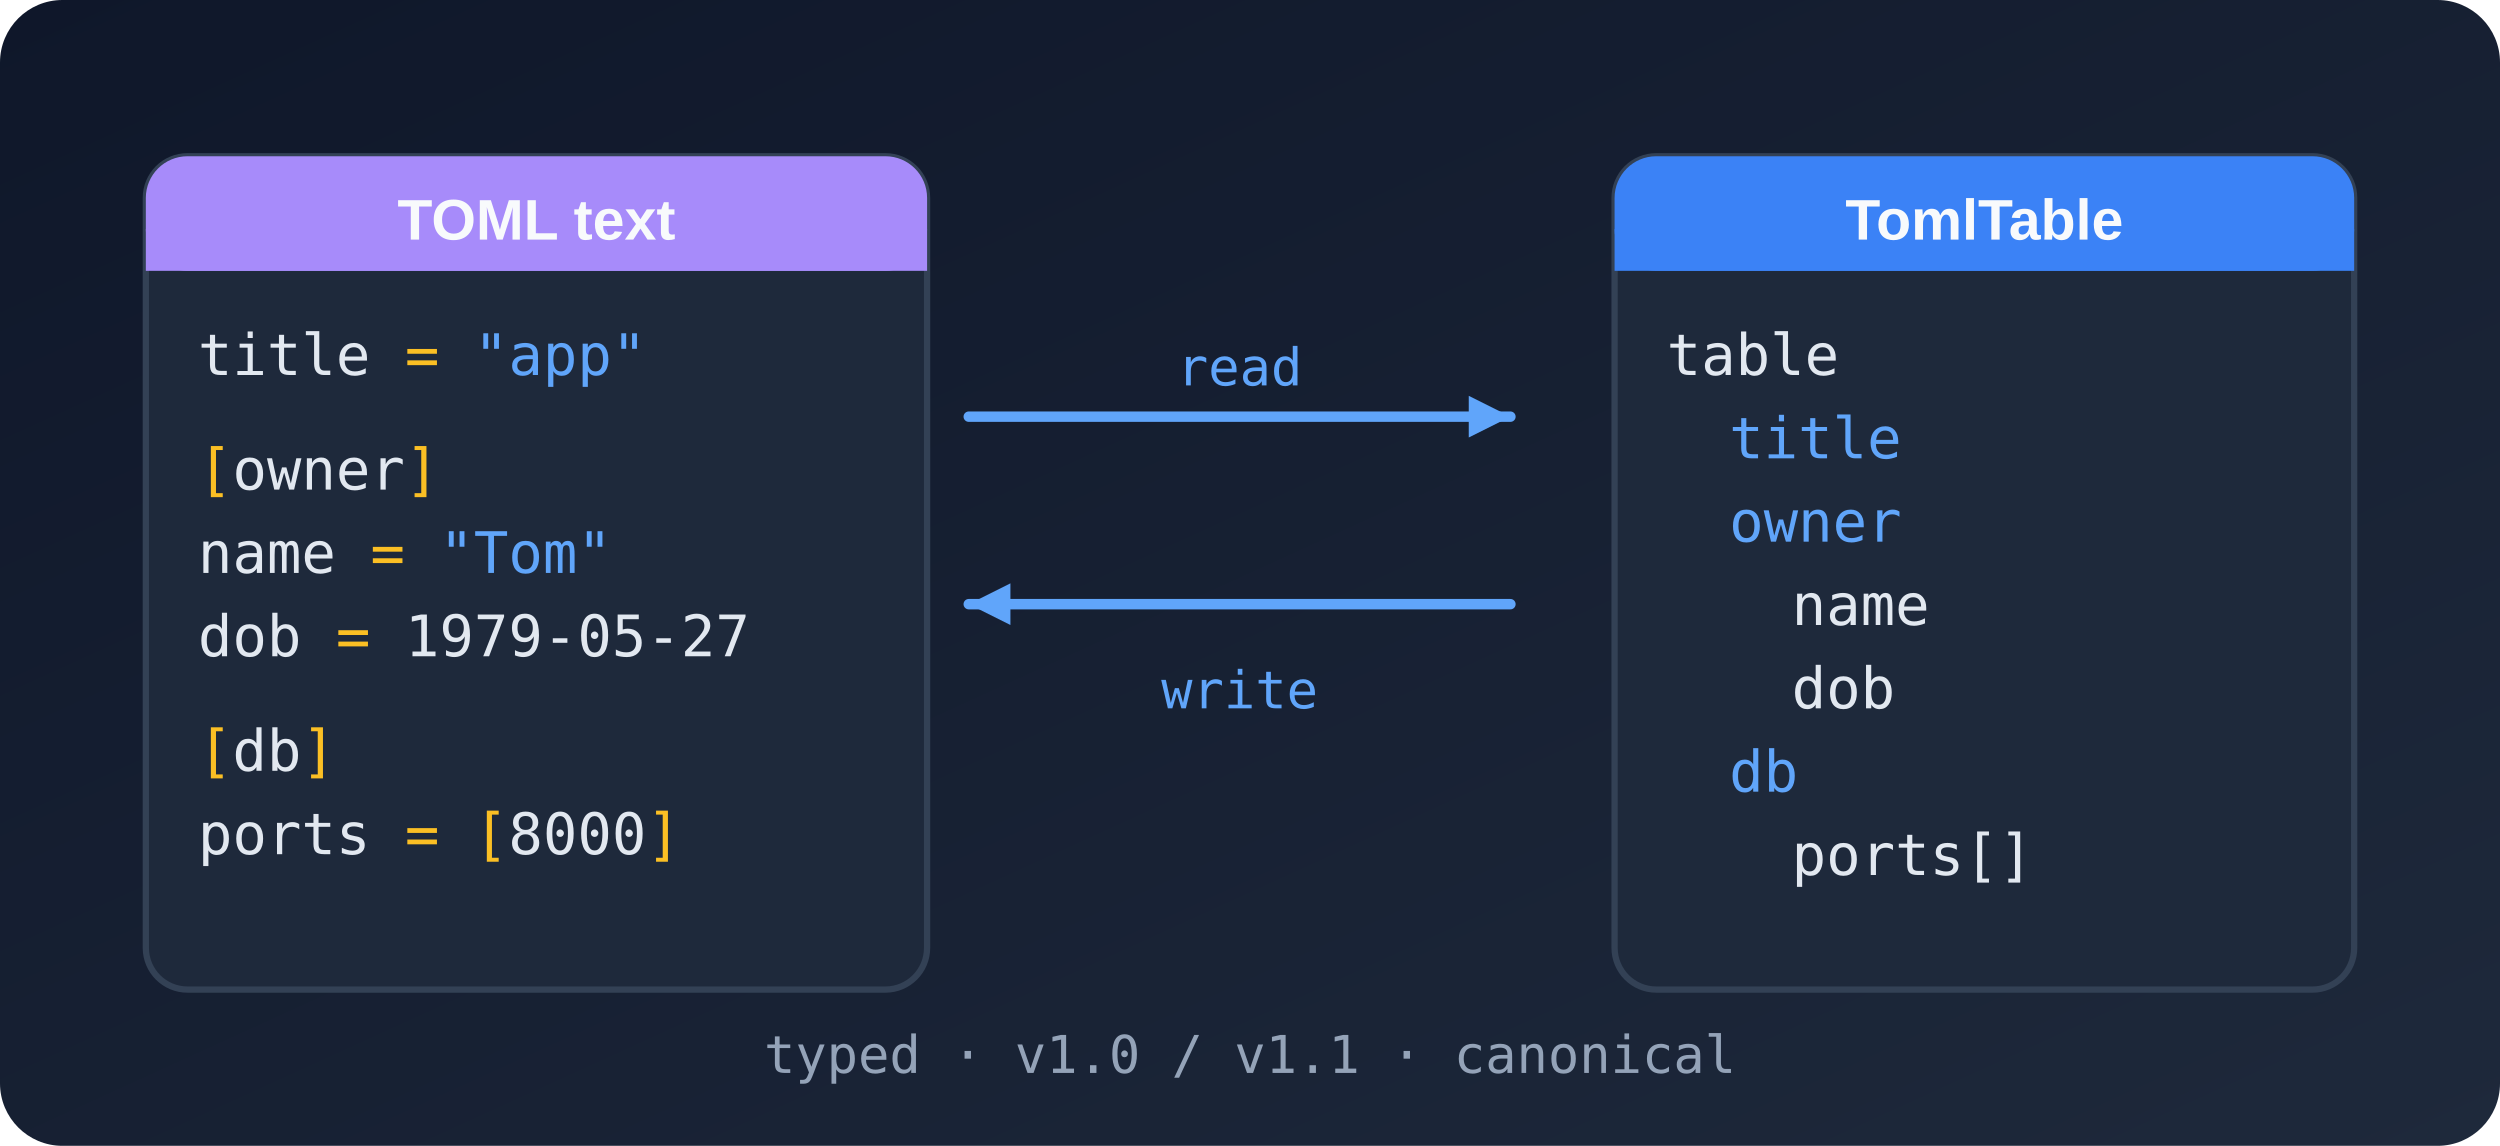
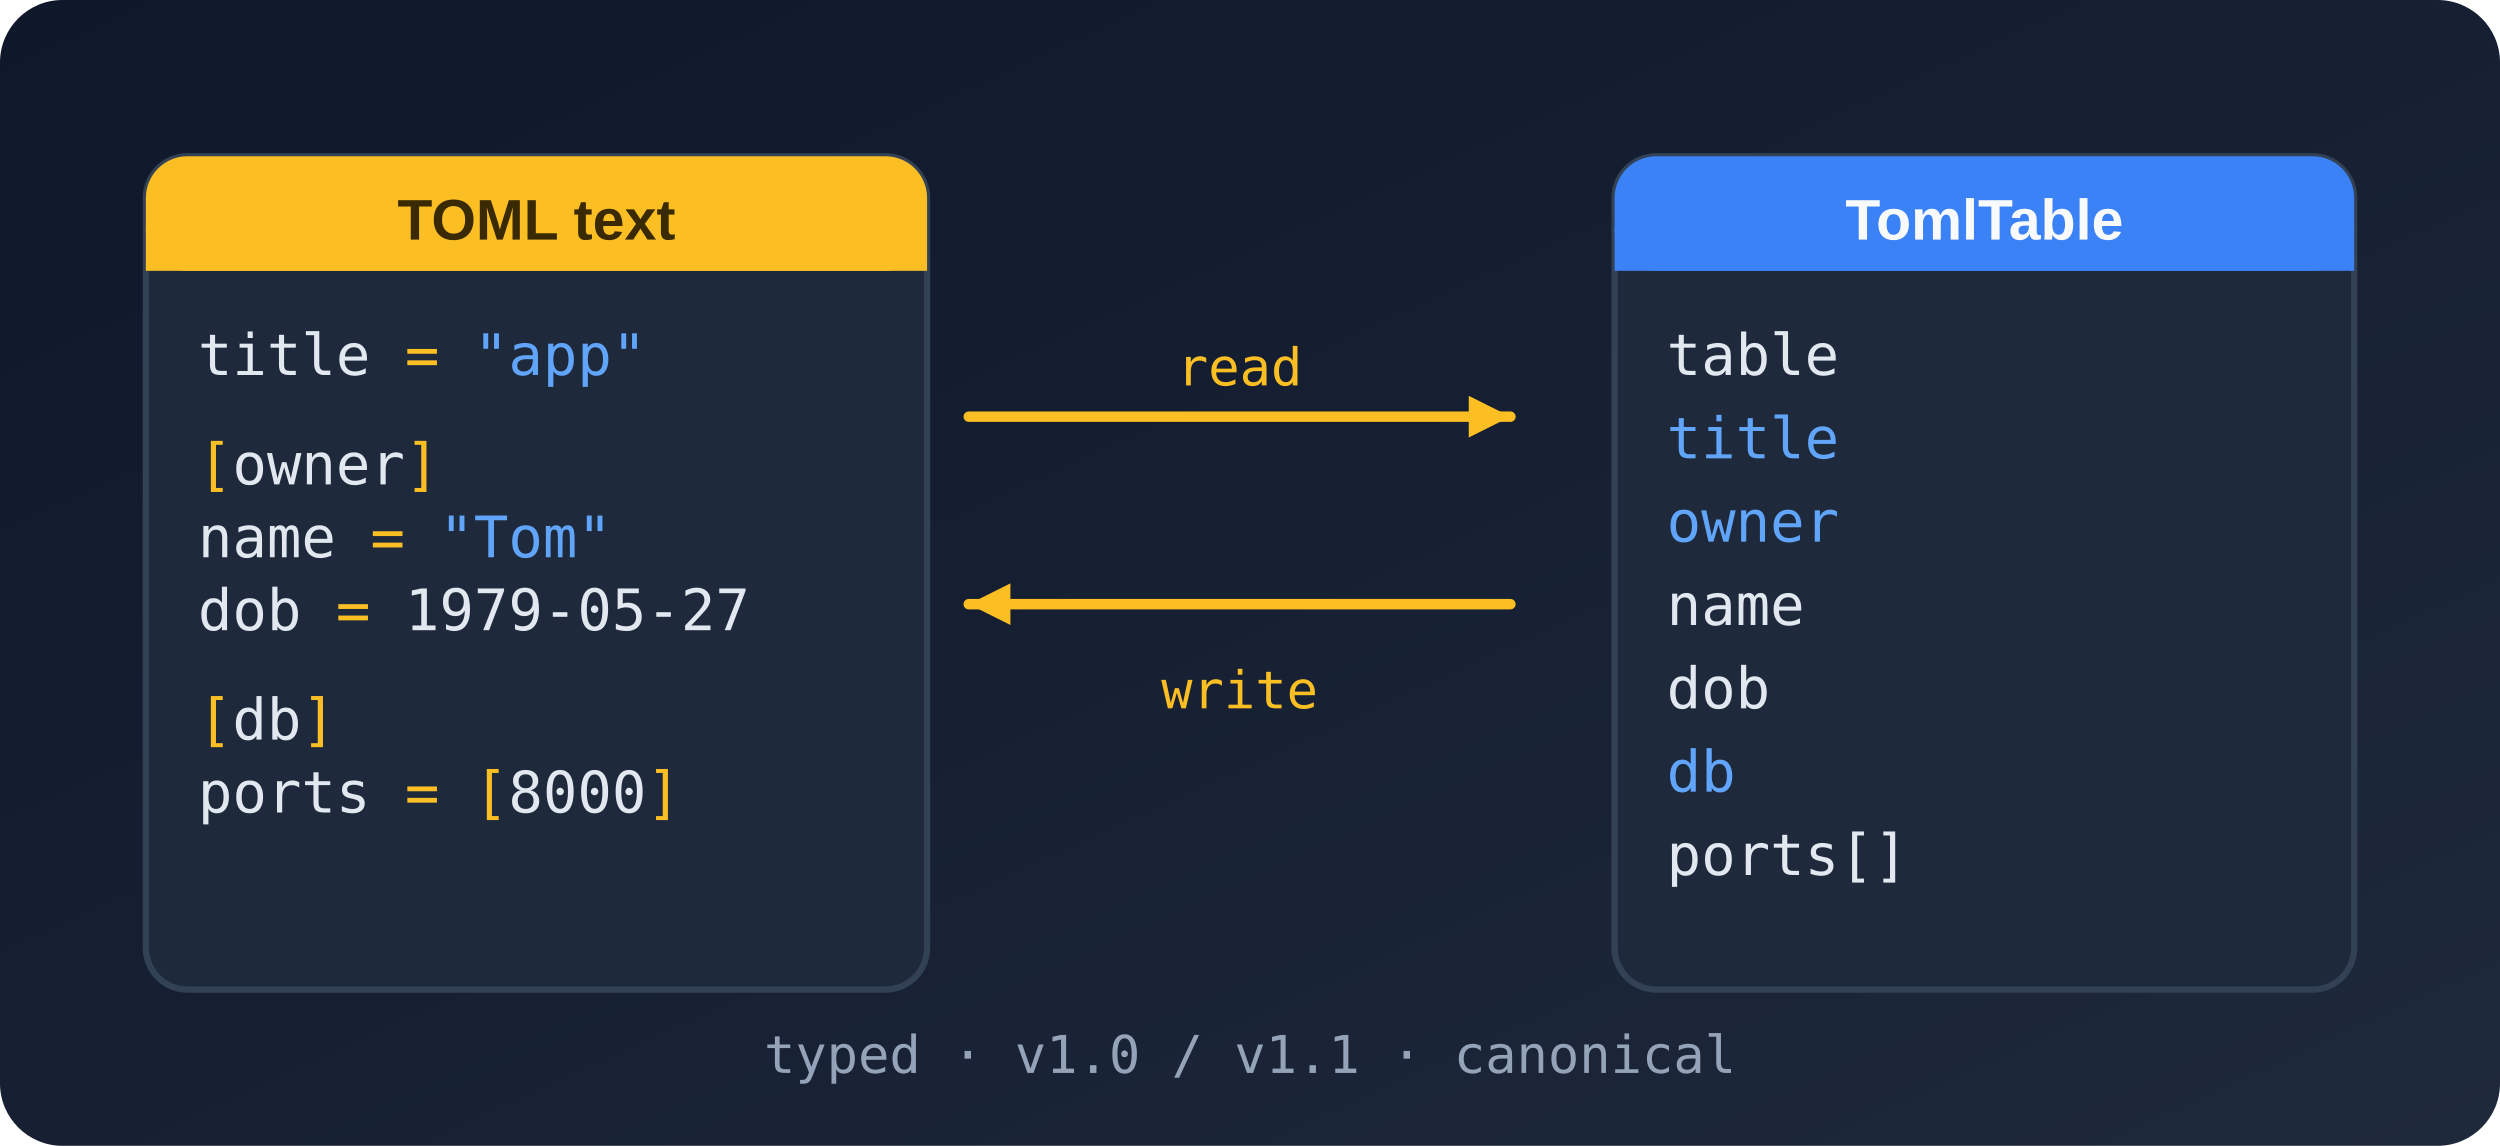
<svg xmlns="http://www.w3.org/2000/svg" viewBox="0 0 480 220" role="img" aria-label="Bodu.Text.Toml — TOML reader and writer over a typed value model">
  <defs>
    <linearGradient id="tml-bg" x1="0" y1="0" x2="1" y2="1">
      <stop offset="0" stop-color="#0F172A" />
      <stop offset="1" stop-color="#1E293B" />
    </linearGradient>
  </defs>
  <rect width="480" height="220" rx="12" fill="url(#tml-bg)" />
  <g transform="translate(28 30)" font-family="'Segoe UI','Helvetica Neue',Arial,sans-serif" font-size="11">
    <rect width="150" height="160" rx="8" fill="#1E293B" stroke="#334155" stroke-width="1.2" />
-     <rect width="150" height="22" rx="8" fill="#A78BFA" />
-     <rect y="14" width="150" height="8" fill="#A78BFA" />
-     <text x="75" y="16" fill="#F8FAFC" text-anchor="middle" font-weight="700" font-size="11">TOML text</text>
+     <rect width="150" height="22" rx="8" fill="#FBBF24" />
+     <rect y="14" width="150" height="8" fill="#FBBF24" />
+     <text x="75" y="16" fill="#3A2A04" text-anchor="middle" font-weight="700" font-size="11">TOML text</text>
    <g fill="#E2E8F0" font-family="'Consolas','Menlo',monospace" font-size="11">
      <text x="10" y="42">title <tspan fill="#FBBF24">=</tspan>
        <tspan fill="#60A5FA">"app"</tspan>
      </text>
-       <text x="10" y="64">
+       <text x="10" y="63">
        <tspan fill="#FBBF24">[</tspan>owner<tspan fill="#FBBF24">]</tspan>
      </text>
-       <text x="10" y="80">name <tspan fill="#FBBF24">=</tspan>
+       <text x="10" y="77">name <tspan fill="#FBBF24">=</tspan>
        <tspan fill="#60A5FA">"Tom"</tspan>
      </text>
-       <text x="10" y="96">dob  <tspan fill="#FBBF24">=</tspan> 1979-05-27</text>
-       <text x="10" y="118">
+       <text x="10" y="91">dob  <tspan fill="#FBBF24">=</tspan> 1979-05-27</text>
+       <text x="10" y="112">
        <tspan fill="#FBBF24">[</tspan>db<tspan fill="#FBBF24">]</tspan>
      </text>
-       <text x="10" y="134">ports <tspan fill="#FBBF24">=</tspan>
+       <text x="10" y="126">ports <tspan fill="#FBBF24">=</tspan>
        <tspan fill="#FBBF24">[</tspan>8000<tspan fill="#FBBF24">]</tspan>
      </text>
    </g>
  </g>
-   <g transform="translate(186 80)" fill="none" stroke="#60A5FA" stroke-width="2" stroke-linecap="round">
+   <g transform="translate(186 80)" fill="none" stroke="#FBBF24" stroke-width="2" stroke-linecap="round">
    <line x1="0" y1="0" x2="104" y2="0" />
-     <polygon points="104,0 96,-4 96,4" fill="#60A5FA" stroke="none" />
+     <polygon points="104,0 96,-4 96,4" fill="#FBBF24" stroke="none" />
    <line x1="104" y1="36" x2="0" y2="36" />
-     <polygon points="0,36 8,32 8,40" fill="#60A5FA" stroke="none" />
+     <polygon points="0,36 8,32 8,40" fill="#FBBF24" stroke="none" />
  </g>
-   <g transform="translate(186 80)" fill="#60A5FA" font-family="'Consolas','Menlo',monospace" font-size="10" text-anchor="middle">
+   <g transform="translate(186 80)" fill="#FBBF24" font-family="'Consolas','Menlo',monospace" font-size="10" text-anchor="middle">
    <text x="52" y="-6">read</text>
    <text x="52" y="56">write</text>
  </g>
  <g transform="translate(310 30)" font-family="'Segoe UI','Helvetica Neue',Arial,sans-serif" font-size="11">
    <rect width="142" height="160" rx="8" fill="#1E293B" stroke="#334155" stroke-width="1.2" />
    <rect width="142" height="22" rx="8" fill="#3B82F6" />
    <rect y="14" width="142" height="8" fill="#3B82F6" />
    <text x="71" y="16" fill="#F8FAFC" text-anchor="middle" font-weight="700" font-size="11">TomlTable</text>
    <g fill="#E2E8F0" font-family="'Consolas','Menlo',monospace" font-size="11">
      <text x="10" y="42">table</text>
-       <text x="22" y="58" fill="#60A5FA">title</text>
-       <text x="22" y="74" fill="#60A5FA">owner</text>
-       <text x="34" y="90">  name</text>
-       <text x="34" y="106">  dob</text>
-       <text x="22" y="122" fill="#60A5FA">db</text>
-       <text x="34" y="138">  ports[]</text>
+       <text x="10" y="58">
+         <tspan fill="#60A5FA">  title</tspan>
+       </text>
+       <text x="10" y="74">
+         <tspan fill="#60A5FA">  owner</tspan>
+       </text>
+       <text x="10" y="90">    name</text>
+       <text x="10" y="106">    dob</text>
+       <text x="10" y="122">
+         <tspan fill="#60A5FA">  db</tspan>
+       </text>
+       <text x="10" y="138">    ports[]</text>
    </g>
  </g>
  <g fill="#94A3B8" font-family="'Consolas','Menlo',monospace" font-size="10">
    <text x="240" y="206" text-anchor="middle">typed · v1.0 / v1.1 · canonical</text>
  </g>
</svg>
